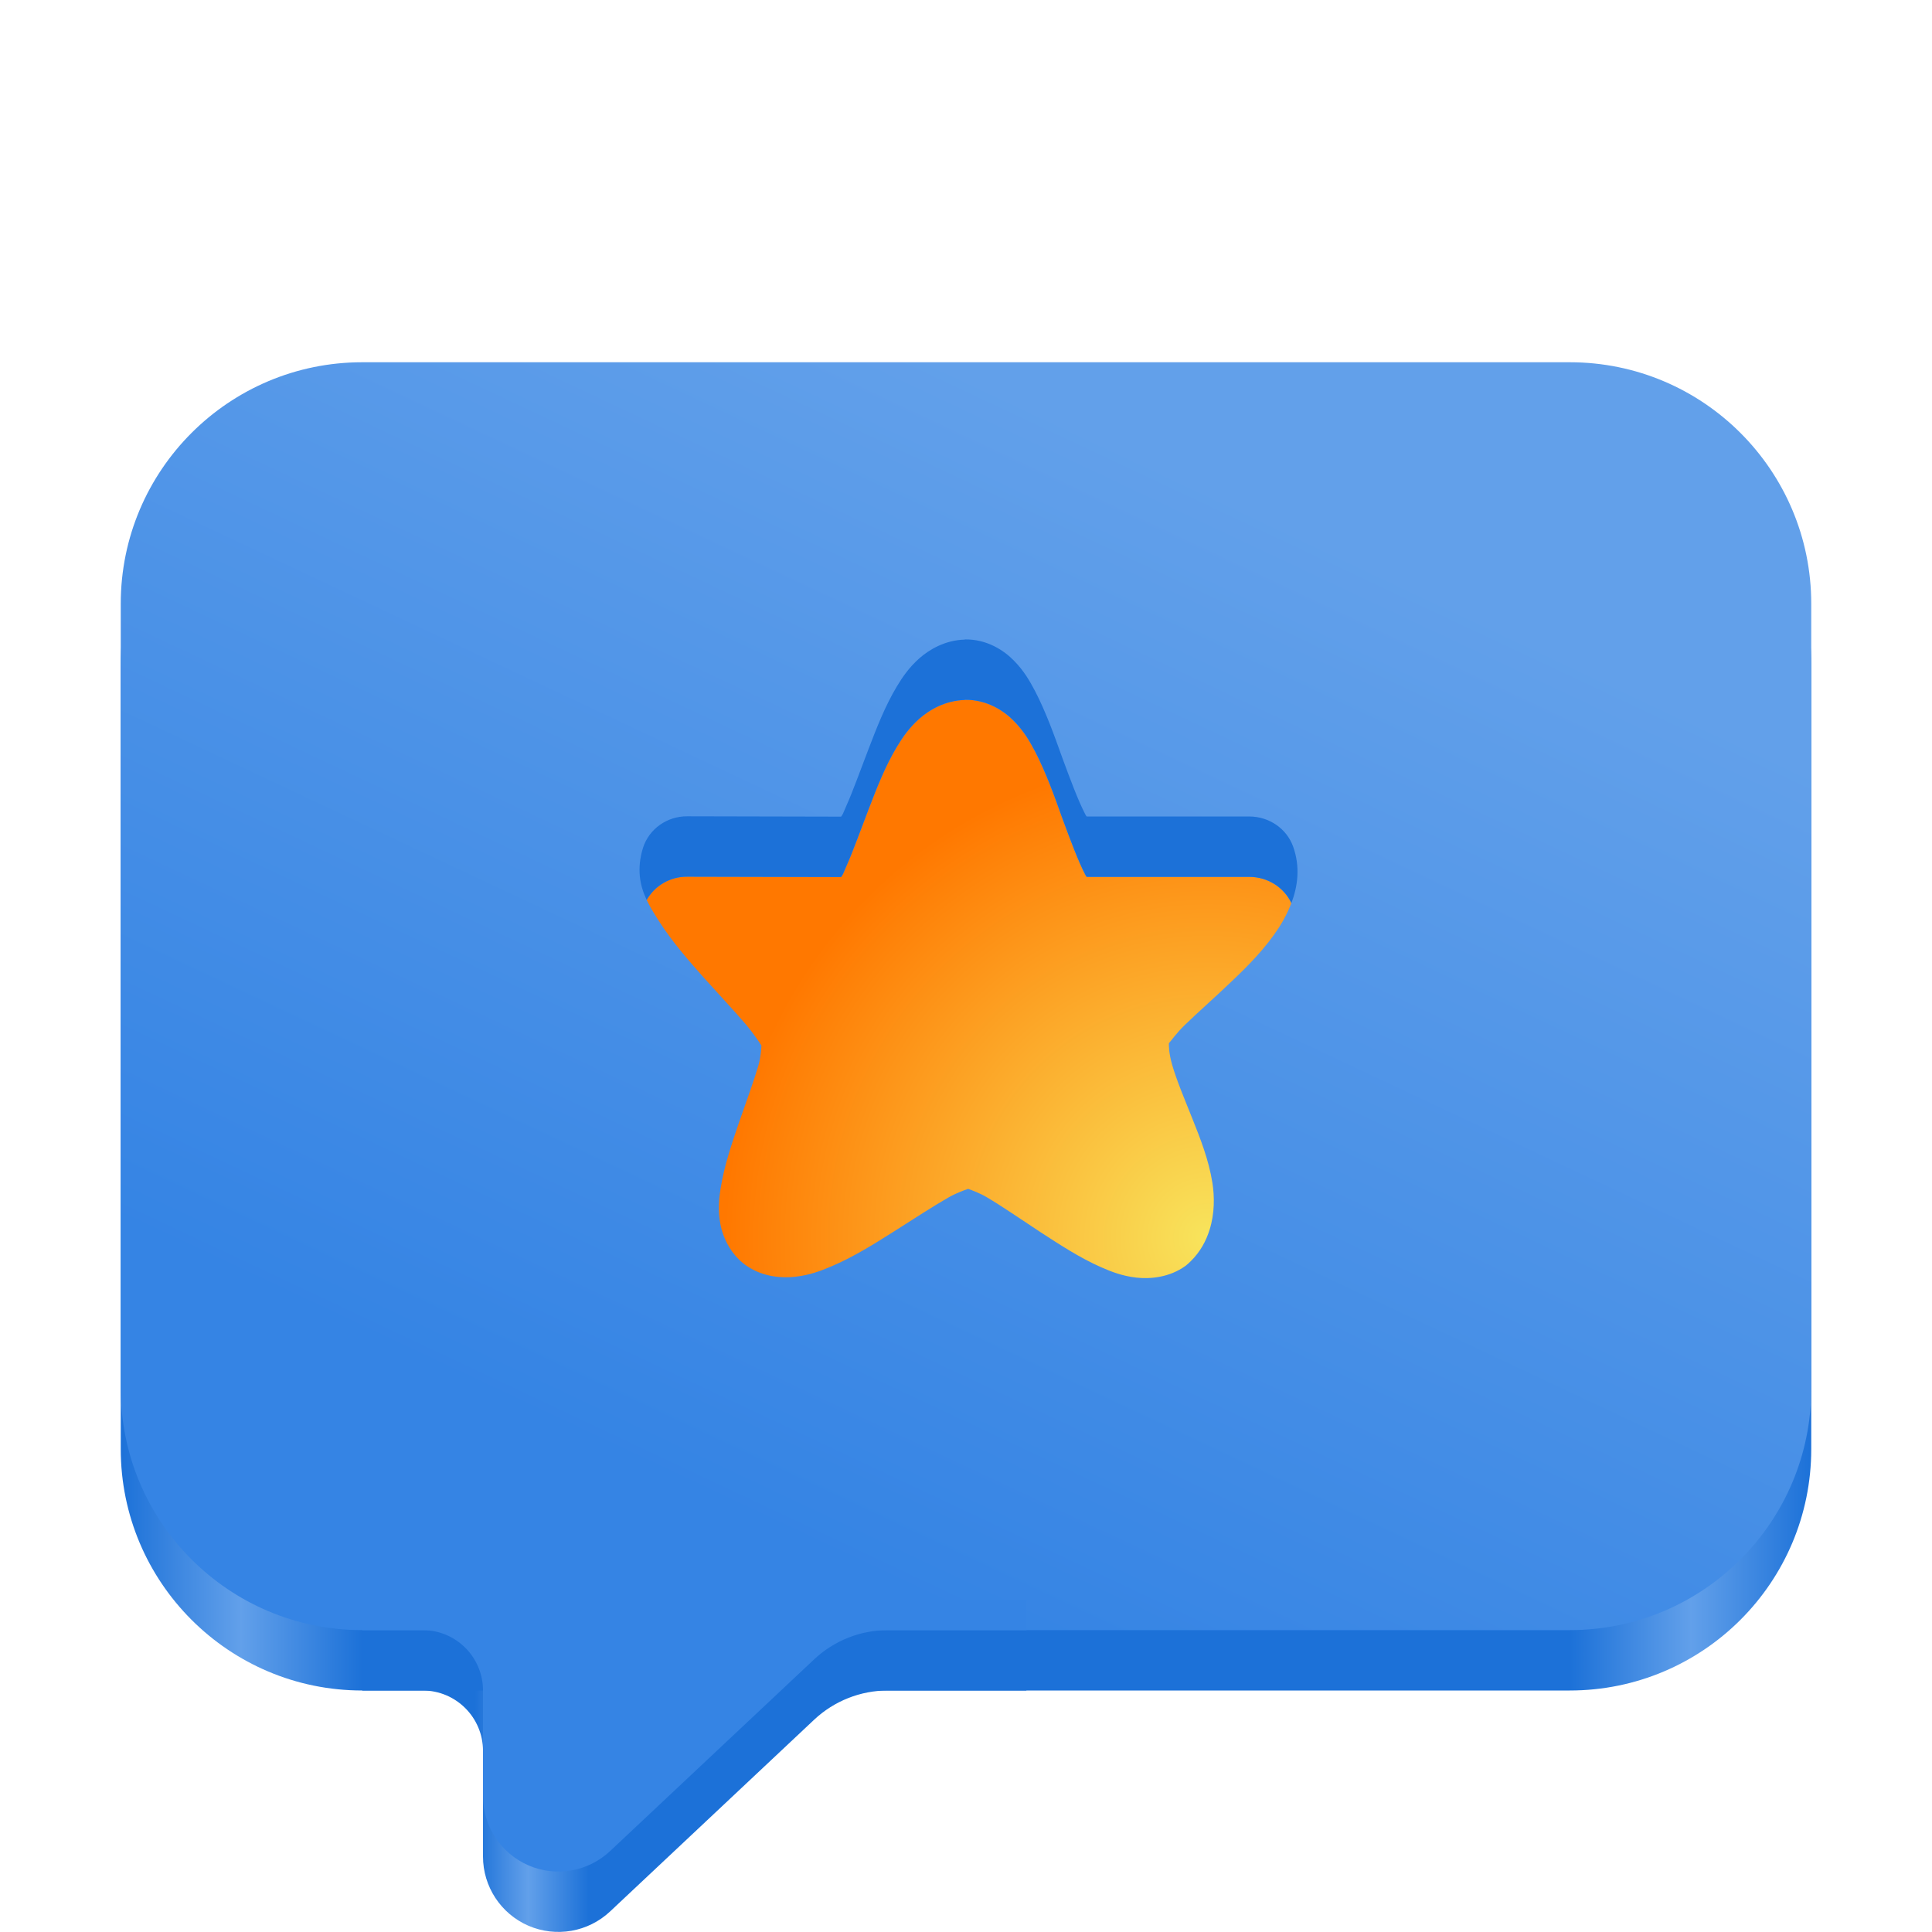
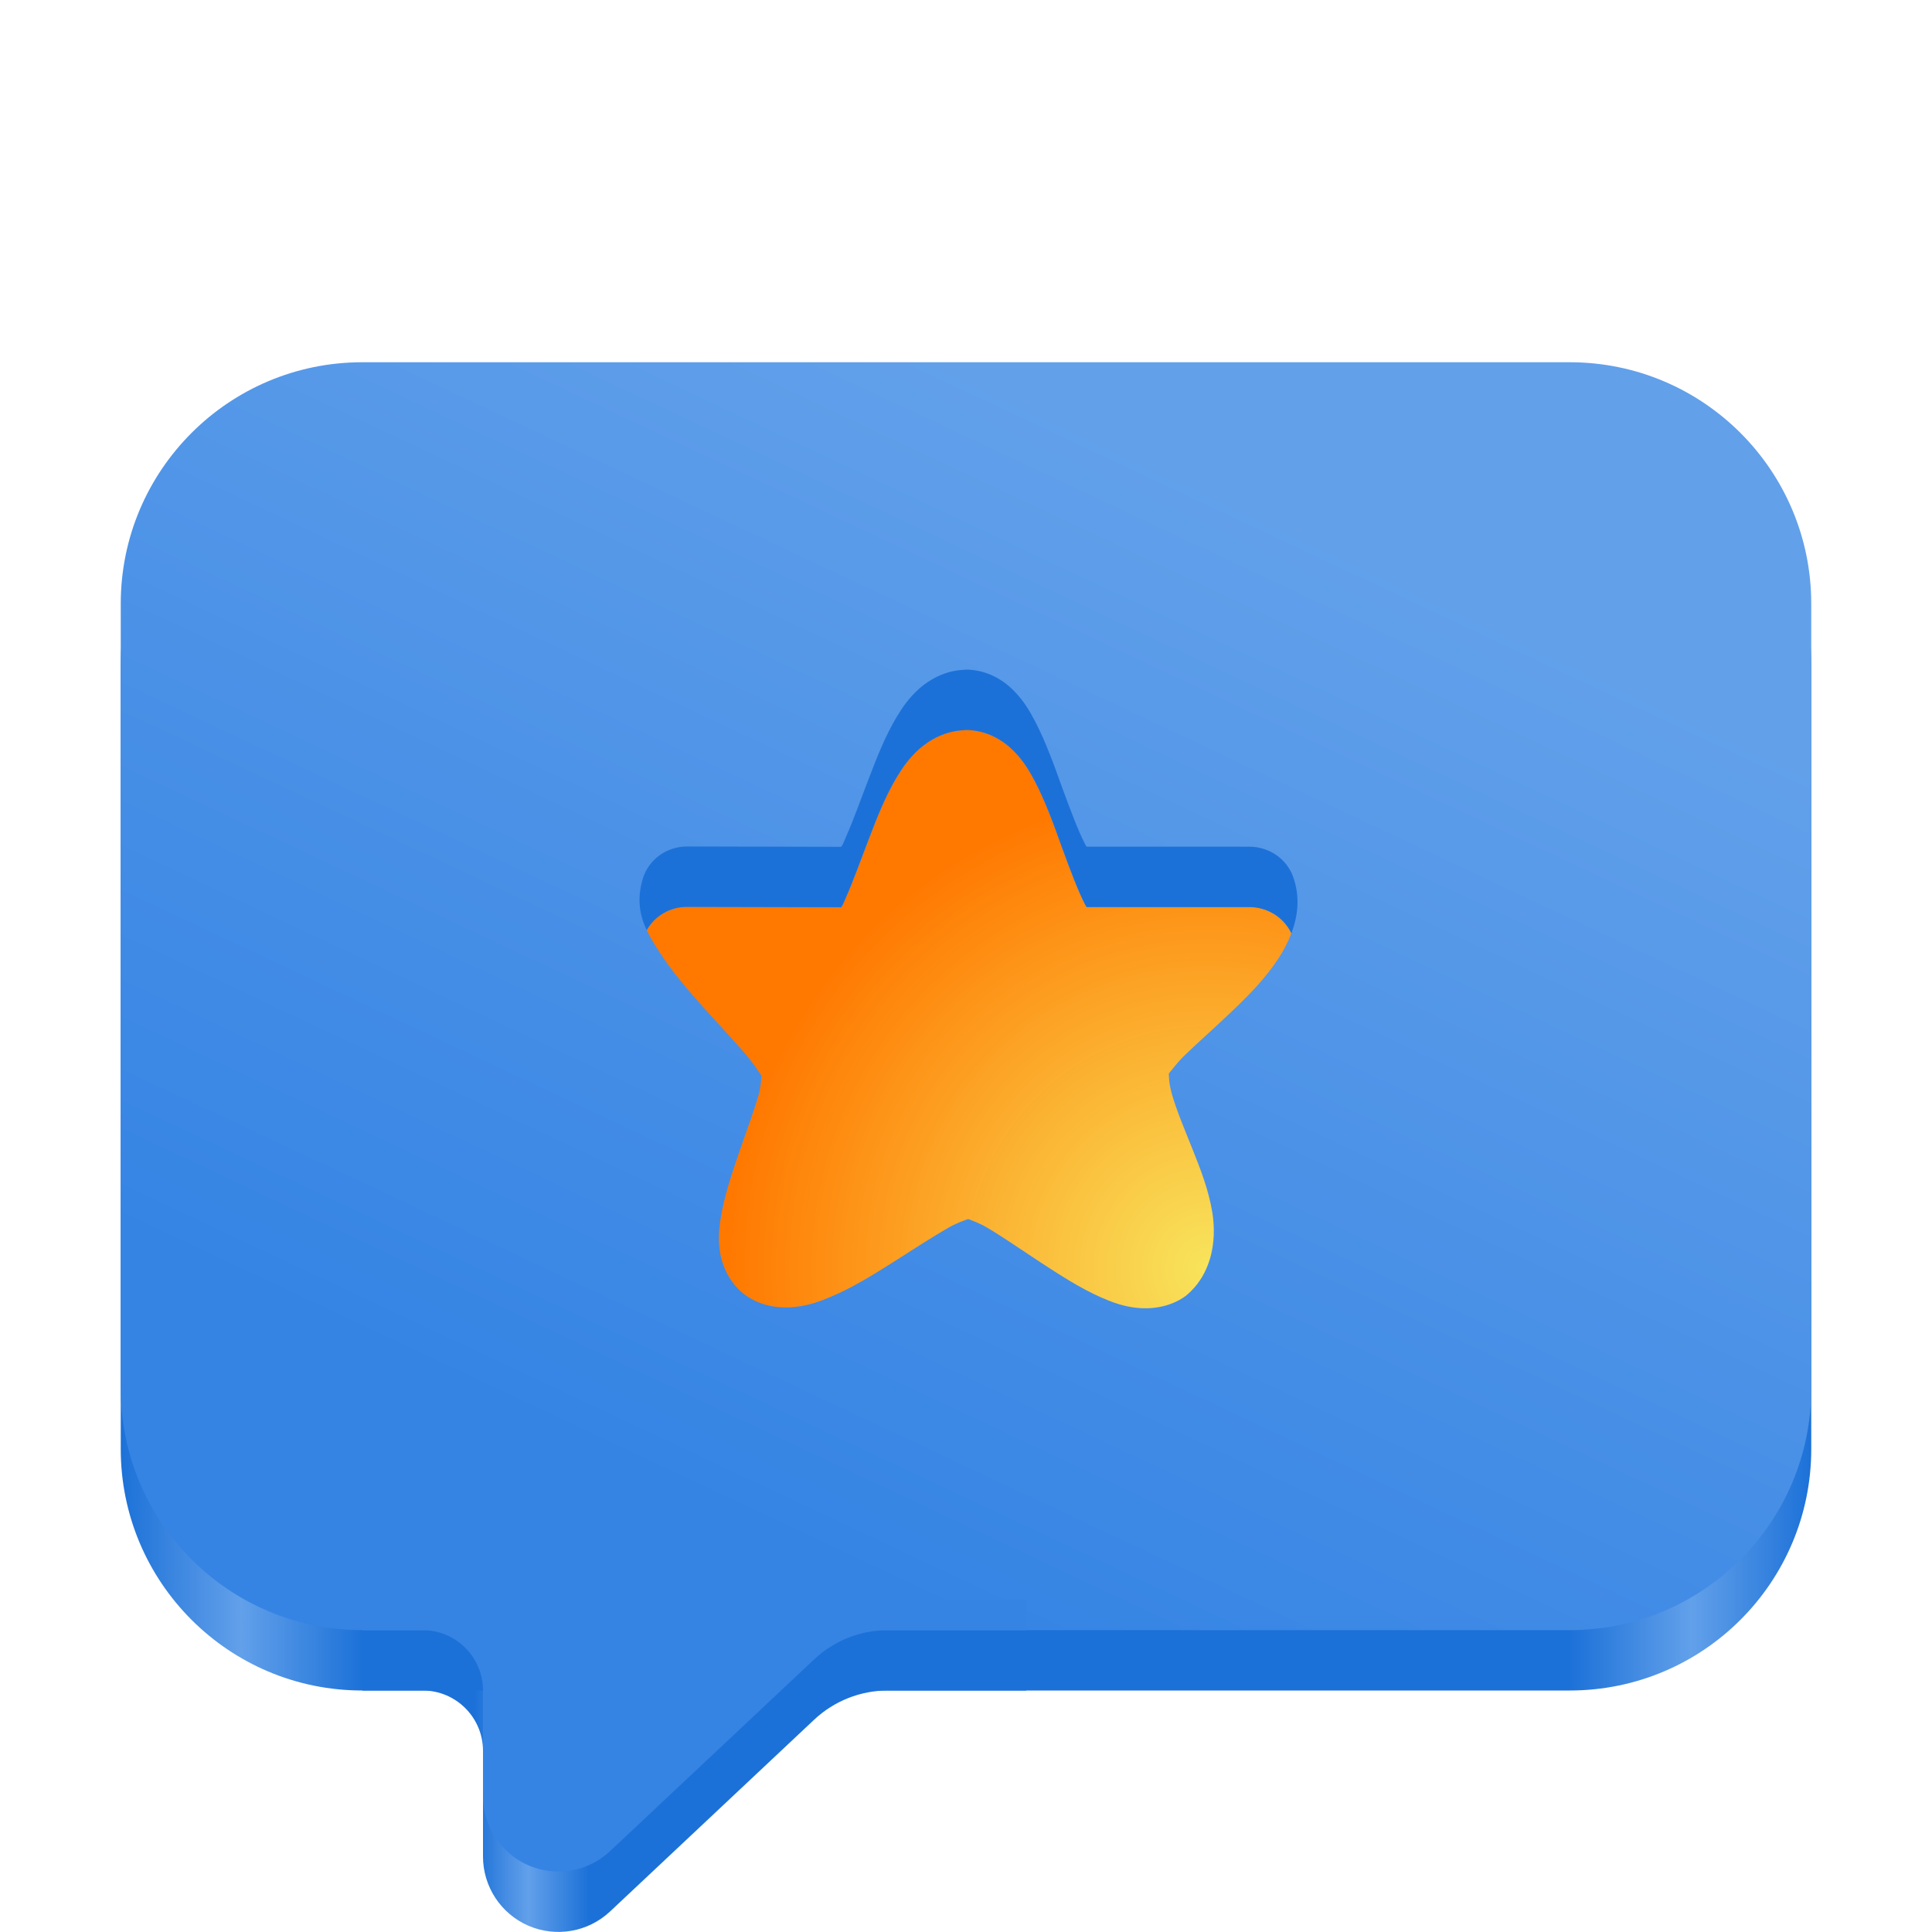
<svg xmlns="http://www.w3.org/2000/svg" height="128px" viewBox="0 0 128 128" width="128px">
  <linearGradient id="a" gradientUnits="userSpaceOnUse" x1="31.463" x2="39" y1="113.997" y2="113.997">
    <stop offset="0" stop-color="#1c71d8" />
    <stop offset="0.469" stop-color="#62a0ea" />
    <stop offset="1" stop-color="#1c71d8" />
  </linearGradient>
  <linearGradient id="b" gradientUnits="userSpaceOnUse" x1="8" x2="120" y1="70" y2="70">
    <stop offset="0" stop-color="#1c71d8" />
    <stop offset="0.071" stop-color="#62a0ea" />
    <stop offset="0.143" stop-color="#1c71d8" />
    <stop offset="0.857" stop-color="#1c71d8" />
    <stop offset="0.929" stop-color="#62a0ea" />
    <stop offset="1" stop-color="#1c71d8" />
  </linearGradient>
  <linearGradient id="c" gradientUnits="userSpaceOnUse" x1="48" x2="80" y1="100" y2="32">
    <stop offset="0" stop-color="#3584e4" />
    <stop offset="1" stop-color="#62a0ea" />
  </linearGradient>
-   <radialGradient id="d" cx="93.339" cy="259.469" gradientTransform="matrix(0 -1.498446 1.498444 0 -308.7996 221.8633)" gradientUnits="userSpaceOnUse" r="21.355">
+   <radialGradient id="d" cx="93.339" cy="259.469" gradientTransform="matrix(0 -1.498446 1.498444 0 -308.7996 223.8633)" gradientUnits="userSpaceOnUse" r="21.355">
    <stop offset="0" stop-color="#f8e45c" />
    <stop offset="1" stop-color="#ff7800" />
  </radialGradient>
-   <filter id="e" height="100%" width="100%" x="0%" y="0%">
-     <feColorMatrix in="SourceGraphic" type="matrix" values="0 0 0 0 1 0 0 0 0 1 0 0 0 0 1 0 0 0 1 0" />
-   </filter>
-   <mask id="f">
-     <g filter="url(#e)">
-       <rect fill-opacity="0.35" height="128" width="128" />
-     </g>
-   </mask>
-   <clipPath id="g">
-     <rect height="152" width="192" />
-   </clipPath>
  <path d="m 24 100 v 12 h 4 c 2.211 0 4 1.789 4 4 v 7 c 0 1.992 1.184 3.793 3.012 4.586 c 1.828 0.789 3.953 0.418 5.406 -0.945 l 13.523 -12.707 c 1.324 -1.242 3.07 -1.934 4.883 -1.934 h 9.176 v -12 z m 0 0" fill="url(#a)" fill-rule="evenodd" />
  <path d="m 24 28 h 80 c 8.836 0 16 7.164 16 16 v 52 c 0 8.836 -7.164 16 -16 16 h -80 c -8.836 0 -16 -7.164 -16 -16 v -52 c 0 -8.836 7.164 -16 16 -16 z m 0 0" fill="url(#b)" />
  <path d="m 24 24 h 80 c 8.836 0 16 7.164 16 16 v 52 c 0 8.836 -7.164 16 -16 16 h -80 c -8.836 0 -16 -7.164 -16 -16 v -52 c 0 -8.836 7.164 -16 16 -16 z m 0 0" fill="url(#c)" />
  <path d="m 24 106 v 2 h 4 c 2.211 0 4 1.789 4 4 v 7 c 0 1.992 1.184 3.793 3.012 4.586 c 1.828 0.789 3.953 0.418 5.406 -0.945 l 13.523 -12.707 c 1.324 -1.242 3.07 -1.934 4.883 -1.934 h 9.176 v -2 z m 0 0" fill="#3584e4" fill-rule="evenodd" />
-   <path d="m 63.918 46.363 v 0.012 c -1.289 0.035 -2.332 0.645 -3.012 1.242 c -0.668 0.598 -1.102 1.219 -1.488 1.863 c -0.773 1.289 -1.324 2.707 -1.863 4.113 c -0.539 1.395 -1.031 2.789 -1.488 3.809 c -0.246 0.562 -0.188 0.48 -0.34 0.703 l -10.184 -0.023 c -1.148 -0.012 -2.168 0.602 -2.699 1.543 c 0.258 0.539 0.574 1.027 0.871 1.488 c 0.809 1.254 1.828 2.438 2.859 3.598 c 1.031 1.148 2.062 2.25 2.848 3.164 c 0.488 0.578 0.84 1.117 1.027 1.398 c -0.023 0.215 -0.035 0.738 -0.207 1.332 c -0.141 0.48 -0.328 1.043 -0.535 1.637 c -0.238 0.691 -0.5 1.43 -0.766 2.184 c -0.48 1.406 -0.961 2.824 -1.195 4.289 c -0.117 0.727 -0.188 1.477 -0.023 2.355 c 0.039 0.234 0.109 0.488 0.203 0.75 c 0.266 0.73 0.762 1.52 1.566 2.062 c 1.078 0.727 2.32 0.809 3.223 0.703 c 0.914 -0.105 1.641 -0.375 2.355 -0.68 c 1.441 -0.609 2.789 -1.453 4.125 -2.297 c 1.324 -0.844 2.625 -1.688 3.645 -2.273 c 0.516 -0.293 1.012 -0.469 1.301 -0.57 c 0.273 0.102 0.754 0.27 1.242 0.559 c 0.996 0.586 2.25 1.453 3.551 2.309 c 1.301 0.844 2.602 1.699 4.008 2.32 c 0.691 0.305 1.418 0.586 2.332 0.691 c 0.914 0.105 2.203 0 3.281 -0.785 c 0.117 -0.094 0.234 -0.199 0.34 -0.305 c 0.629 -0.621 1.012 -1.34 1.242 -2.074 c 0.34 -1.082 0.332 -2.199 0.188 -3.117 c -0.246 -1.535 -0.797 -2.918 -1.324 -4.242 c -0.266 -0.668 -0.535 -1.32 -0.77 -1.926 c -0.23 -0.594 -0.426 -1.145 -0.566 -1.625 c -0.242 -0.836 -0.223 -1.324 -0.223 -1.453 c 0.105 -0.098 0.484 -0.664 1.078 -1.23 c 0.82 -0.797 1.945 -1.781 3.07 -2.859 c 1.125 -1.066 2.25 -2.203 3.141 -3.574 c 0.309 -0.48 0.602 -1.027 0.824 -1.621 c -0.492 -1.047 -1.562 -1.727 -2.77 -1.738 h -10.793 c -0.059 -0.094 -0.059 -0.07 -0.117 -0.199 c -0.434 -0.832 -0.961 -2.238 -1.5 -3.703 c -0.527 -1.477 -1.078 -3.012 -1.793 -4.395 c -0.363 -0.691 -0.75 -1.359 -1.395 -2.016 c -0.645 -0.668 -1.781 -1.441 -3.27 -1.418 z m 0 0" fill="url(#d)" />
-   <path d="m 63.918 42.363 v 0.012 c -1.289 0.035 -2.332 0.645 -3.012 1.242 c -0.668 0.598 -1.102 1.219 -1.488 1.863 c -0.773 1.289 -1.324 2.707 -1.863 4.113 c -0.539 1.395 -1.031 2.789 -1.488 3.809 c -0.246 0.562 -0.188 0.48 -0.34 0.703 l -10.184 -0.023 c -1.359 -0.012 -2.543 0.844 -2.941 2.086 c -0.438 1.422 -0.199 2.52 0.242 3.457 c 0.531 -0.941 1.551 -1.555 2.699 -1.543 l 10.184 0.023 c 0.152 -0.223 0.094 -0.141 0.34 -0.703 c 0.457 -1.02 0.949 -2.414 1.488 -3.809 c 0.539 -1.406 1.09 -2.824 1.863 -4.113 c 0.387 -0.645 0.82 -1.266 1.488 -1.863 c 0.68 -0.598 1.723 -1.207 3.012 -1.242 v -0.012 c 1.488 -0.023 2.625 0.75 3.27 1.418 c 0.645 0.656 1.031 1.324 1.395 2.016 c 0.715 1.383 1.266 2.918 1.793 4.395 c 0.539 1.465 1.066 2.871 1.5 3.703 c 0.059 0.129 0.059 0.105 0.117 0.199 h 10.793 c 1.207 0.012 2.277 0.691 2.773 1.738 c 0.422 -1.117 0.598 -2.402 0.109 -3.758 c -0.434 -1.184 -1.582 -1.969 -2.883 -1.98 h -10.793 c -0.059 -0.094 -0.059 -0.07 -0.117 -0.199 c -0.434 -0.832 -0.961 -2.238 -1.5 -3.703 c -0.527 -1.477 -1.078 -3.012 -1.793 -4.395 c -0.363 -0.691 -0.75 -1.359 -1.395 -2.016 c -0.645 -0.668 -1.781 -1.441 -3.27 -1.418 z m 0 0" fill="#1c71d8" />
-   <g clip-path="url(#g)" mask="url(#f)" transform="matrix(1 0 0 1 -8 -16)">
-     <path d="m 176 19.996 c 0.281 0 0.527 0.184 0.613 0.449 l 0.559 1.738 l 1.828 -0.004 c 0.625 0 0.887 0.801 0.379 1.168 l -1.48 1.07 l 0.57 1.734 c 0.199 0.598 -0.488 1.094 -0.996 0.723 l -1.473 -1.078 l -1.477 1.074 c -0.504 0.371 -1.188 -0.125 -0.992 -0.719 l 0.566 -1.734 l -1.477 -1.07 c -0.508 -0.367 -0.246 -1.168 0.379 -1.168 l 1.824 0.004 l 0.562 -1.738 c 0.086 -0.266 0.332 -0.449 0.613 -0.449 z m 0 0" fill="#241f31" />
-   </g>
+   <path d="m 63.918 48.363 v 0.012 c -1.289 0.035 -2.332 0.645 -3.012 1.242 c -0.668 0.598 -1.102 1.219 -1.488 1.863 c -0.773 1.289 -1.324 2.707 -1.863 4.113 c -0.539 1.395 -1.031 2.789 -1.488 3.809 c -0.246 0.562 -0.188 0.48 -0.34 0.703 l -10.184 -0.023 c -1.148 -0.012 -2.168 0.602 -2.699 1.543 c 0.258 0.539 0.574 1.027 0.871 1.488 c 0.809 1.254 1.828 2.438 2.859 3.598 c 1.031 1.148 2.062 2.25 2.848 3.164 c 0.488 0.578 0.84 1.117 1.027 1.398 c -0.023 0.215 -0.035 0.738 -0.207 1.332 c -0.141 0.48 -0.328 1.043 -0.535 1.637 c -0.238 0.691 -0.5 1.43 -0.766 2.184 c -0.48 1.406 -0.961 2.824 -1.195 4.289 c -0.117 0.727 -0.188 1.477 -0.023 2.355 c 0.039 0.234 0.109 0.488 0.203 0.75 c 0.266 0.73 0.762 1.52 1.566 2.062 c 1.078 0.727 2.32 0.809 3.223 0.703 c 0.914 -0.105 1.641 -0.375 2.355 -0.68 c 1.441 -0.609 2.789 -1.453 4.125 -2.297 c 1.324 -0.844 2.625 -1.688 3.645 -2.273 c 0.516 -0.293 1.012 -0.469 1.301 -0.57 c 0.273 0.102 0.754 0.27 1.242 0.559 c 0.996 0.586 2.25 1.453 3.551 2.309 c 1.301 0.844 2.602 1.699 4.008 2.32 c 0.691 0.305 1.418 0.586 2.332 0.691 c 0.914 0.105 2.203 0 3.281 -0.785 c 0.117 -0.094 0.234 -0.199 0.34 -0.305 c 0.629 -0.621 1.012 -1.34 1.242 -2.074 c 0.34 -1.082 0.332 -2.199 0.188 -3.117 c -0.246 -1.535 -0.797 -2.918 -1.324 -4.242 c -0.266 -0.668 -0.535 -1.32 -0.77 -1.926 c -0.23 -0.594 -0.426 -1.145 -0.566 -1.625 c -0.242 -0.836 -0.223 -1.324 -0.223 -1.453 c 0.105 -0.098 0.484 -0.664 1.078 -1.23 c 0.82 -0.797 1.945 -1.781 3.07 -2.859 c 1.125 -1.066 2.25 -2.203 3.141 -3.574 c 0.309 -0.48 0.602 -1.027 0.824 -1.621 c -0.492 -1.047 -1.562 -1.727 -2.77 -1.738 h -10.793 c -0.059 -0.094 -0.059 -0.07 -0.117 -0.199 c -0.434 -0.832 -0.961 -2.238 -1.5 -3.703 c -0.527 -1.477 -1.078 -3.012 -1.793 -4.395 c -0.363 -0.691 -0.75 -1.359 -1.395 -2.016 c -0.645 -0.668 -1.781 -1.441 -3.27 -1.418 z m 0 0" fill="url(#d)" />
+   <path d="m 63.918 44.363 v 0.012 c -1.289 0.035 -2.332 0.645 -3.012 1.242 c -0.668 0.598 -1.102 1.219 -1.488 1.863 c -0.773 1.289 -1.324 2.707 -1.863 4.113 c -0.539 1.395 -1.031 2.789 -1.488 3.809 c -0.246 0.562 -0.188 0.48 -0.34 0.703 l -10.184 -0.023 c -1.359 -0.012 -2.543 0.844 -2.941 2.086 c -0.438 1.422 -0.199 2.52 0.242 3.457 c 0.531 -0.941 1.551 -1.555 2.699 -1.543 l 10.184 0.023 c 0.152 -0.223 0.094 -0.141 0.34 -0.703 c 0.457 -1.02 0.949 -2.414 1.488 -3.809 c 0.539 -1.406 1.09 -2.824 1.863 -4.113 c 0.387 -0.645 0.82 -1.266 1.488 -1.863 c 0.68 -0.598 1.723 -1.207 3.012 -1.242 v -0.012 c 1.488 -0.023 2.625 0.75 3.27 1.418 c 0.645 0.656 1.031 1.324 1.395 2.016 c 0.715 1.383 1.266 2.918 1.793 4.395 c 0.539 1.465 1.066 2.871 1.5 3.703 c 0.059 0.129 0.059 0.105 0.117 0.199 h 10.793 c 1.207 0.012 2.277 0.691 2.773 1.738 c 0.422 -1.117 0.598 -2.402 0.109 -3.758 c -0.434 -1.184 -1.582 -1.969 -2.883 -1.98 h -10.793 c -0.059 -0.094 -0.059 -0.07 -0.117 -0.199 c -0.434 -0.832 -0.961 -2.238 -1.5 -3.703 c -0.527 -1.477 -1.078 -3.012 -1.793 -4.395 c -0.363 -0.691 -0.75 -1.359 -1.395 -2.016 c -0.645 -0.668 -1.781 -1.441 -3.27 -1.418 z m 0 0" fill="#1c71d8" />
</svg>
